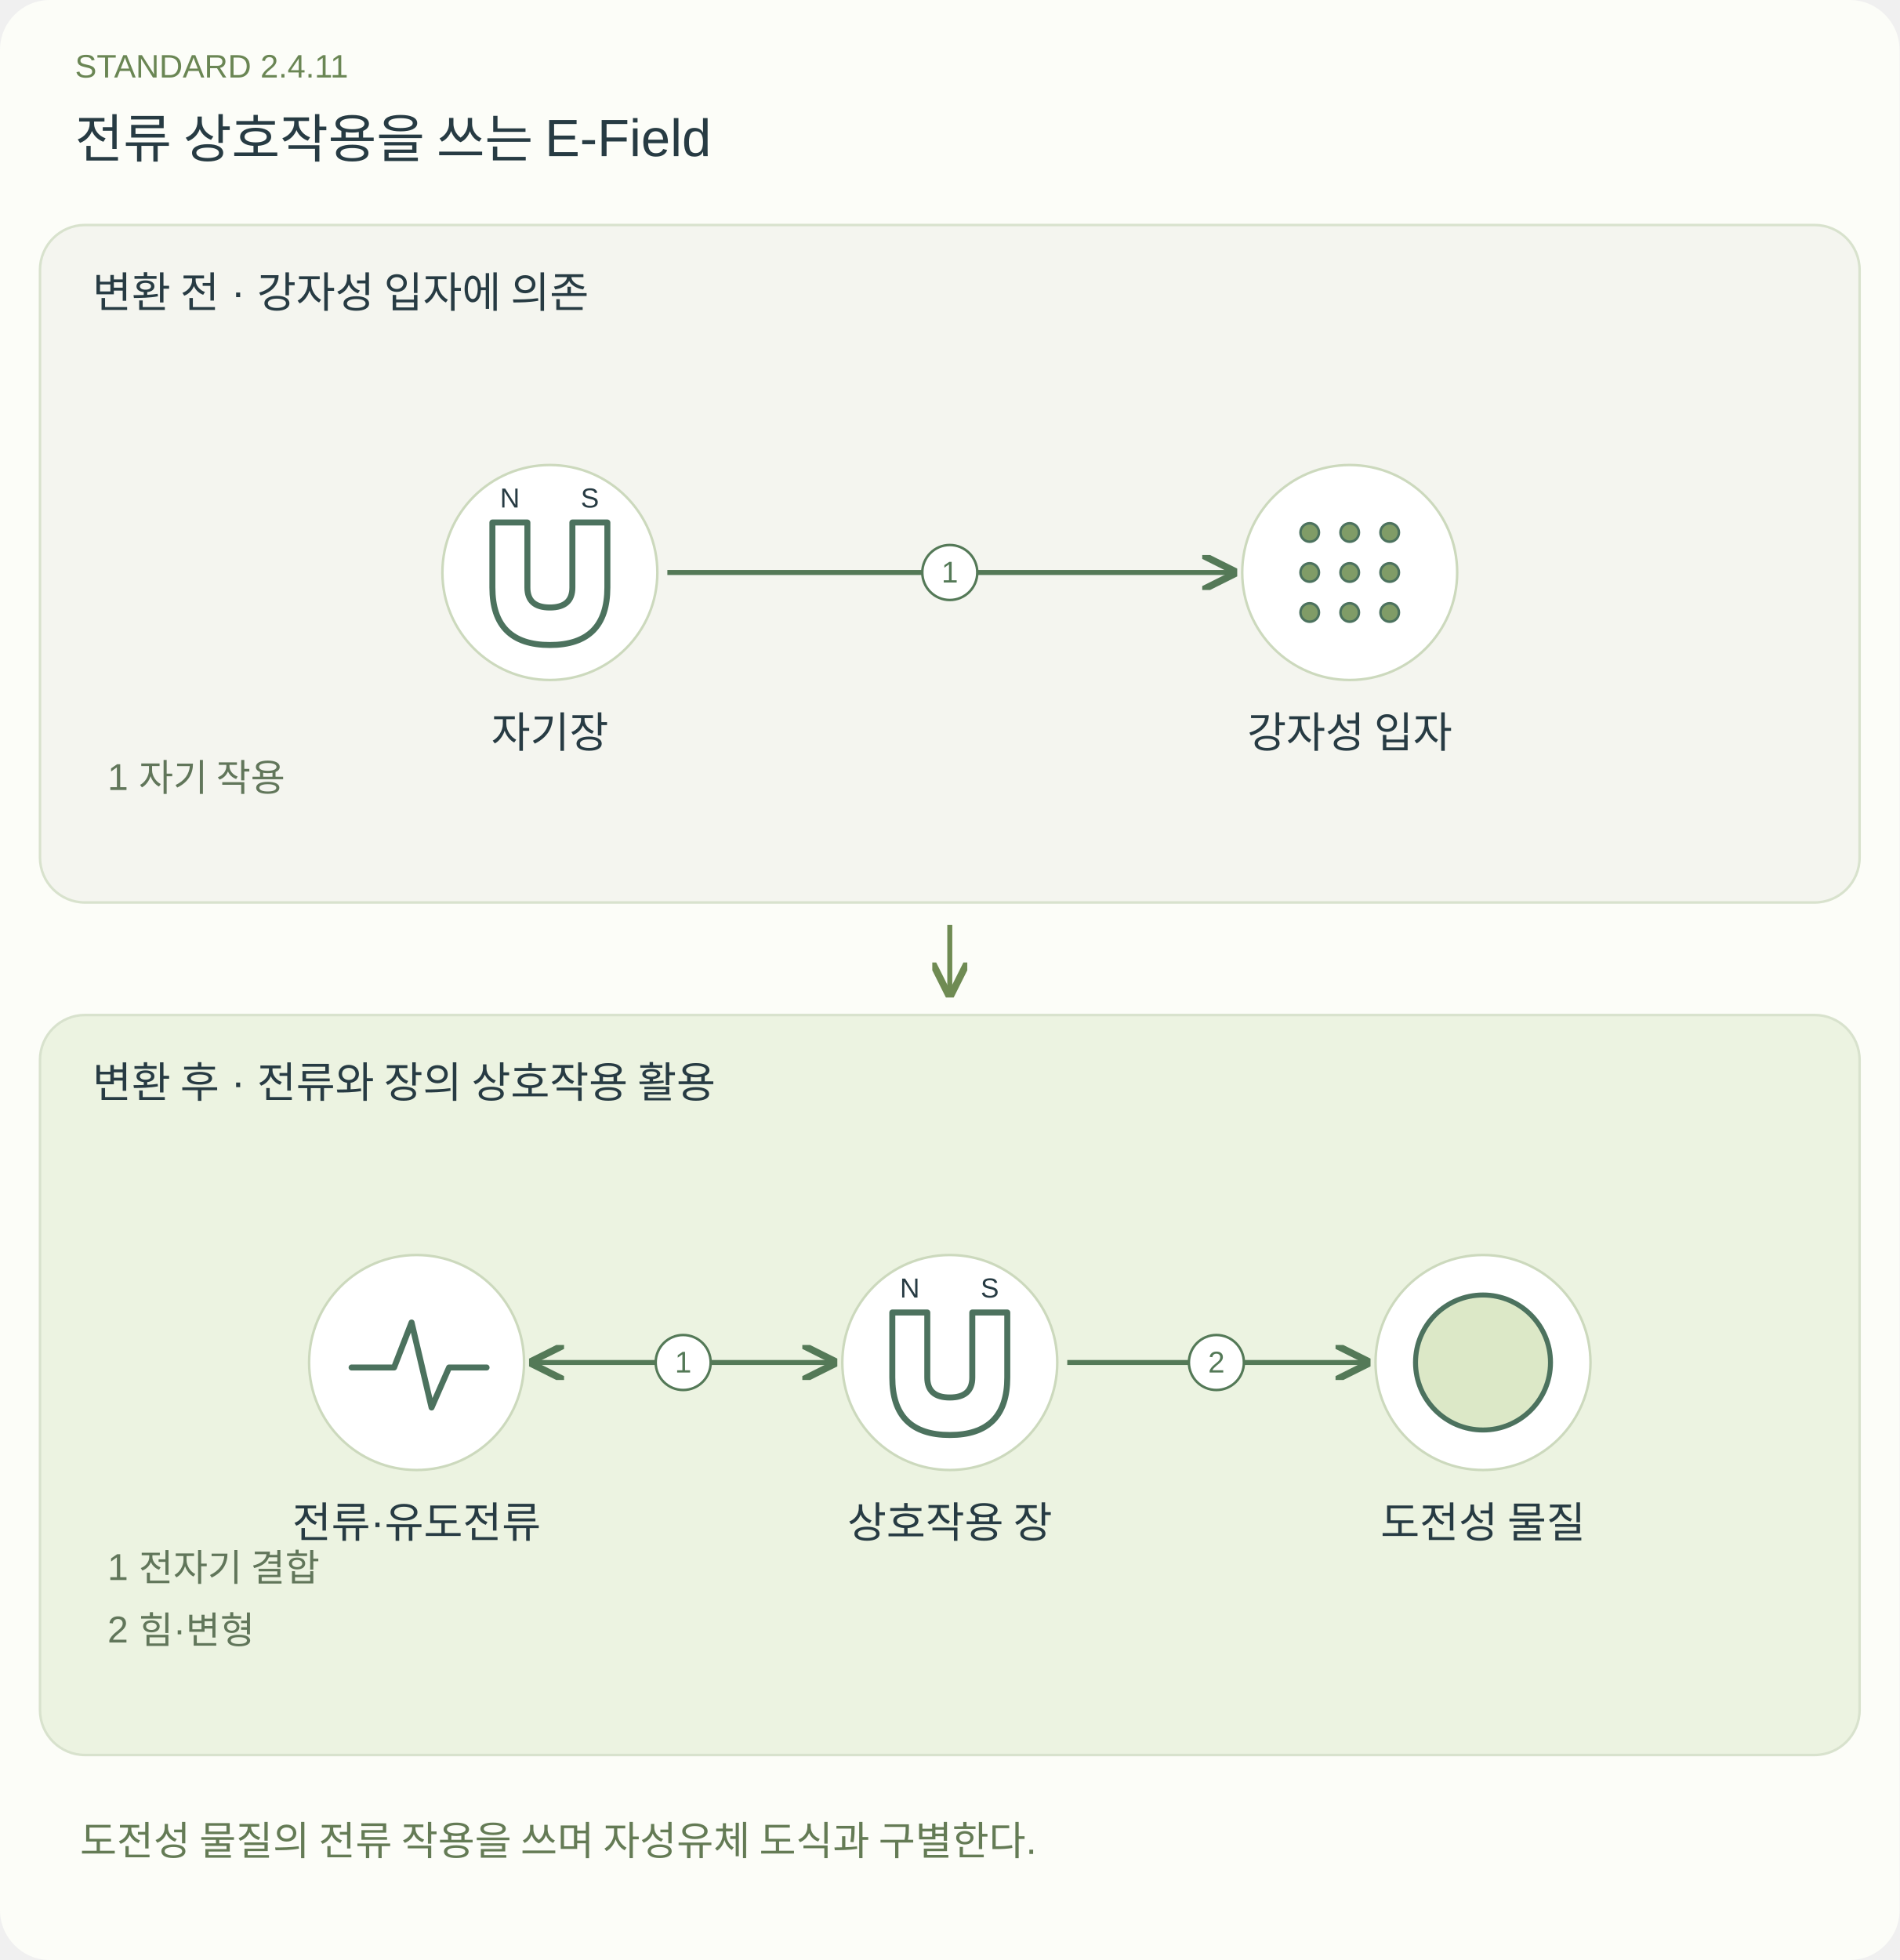
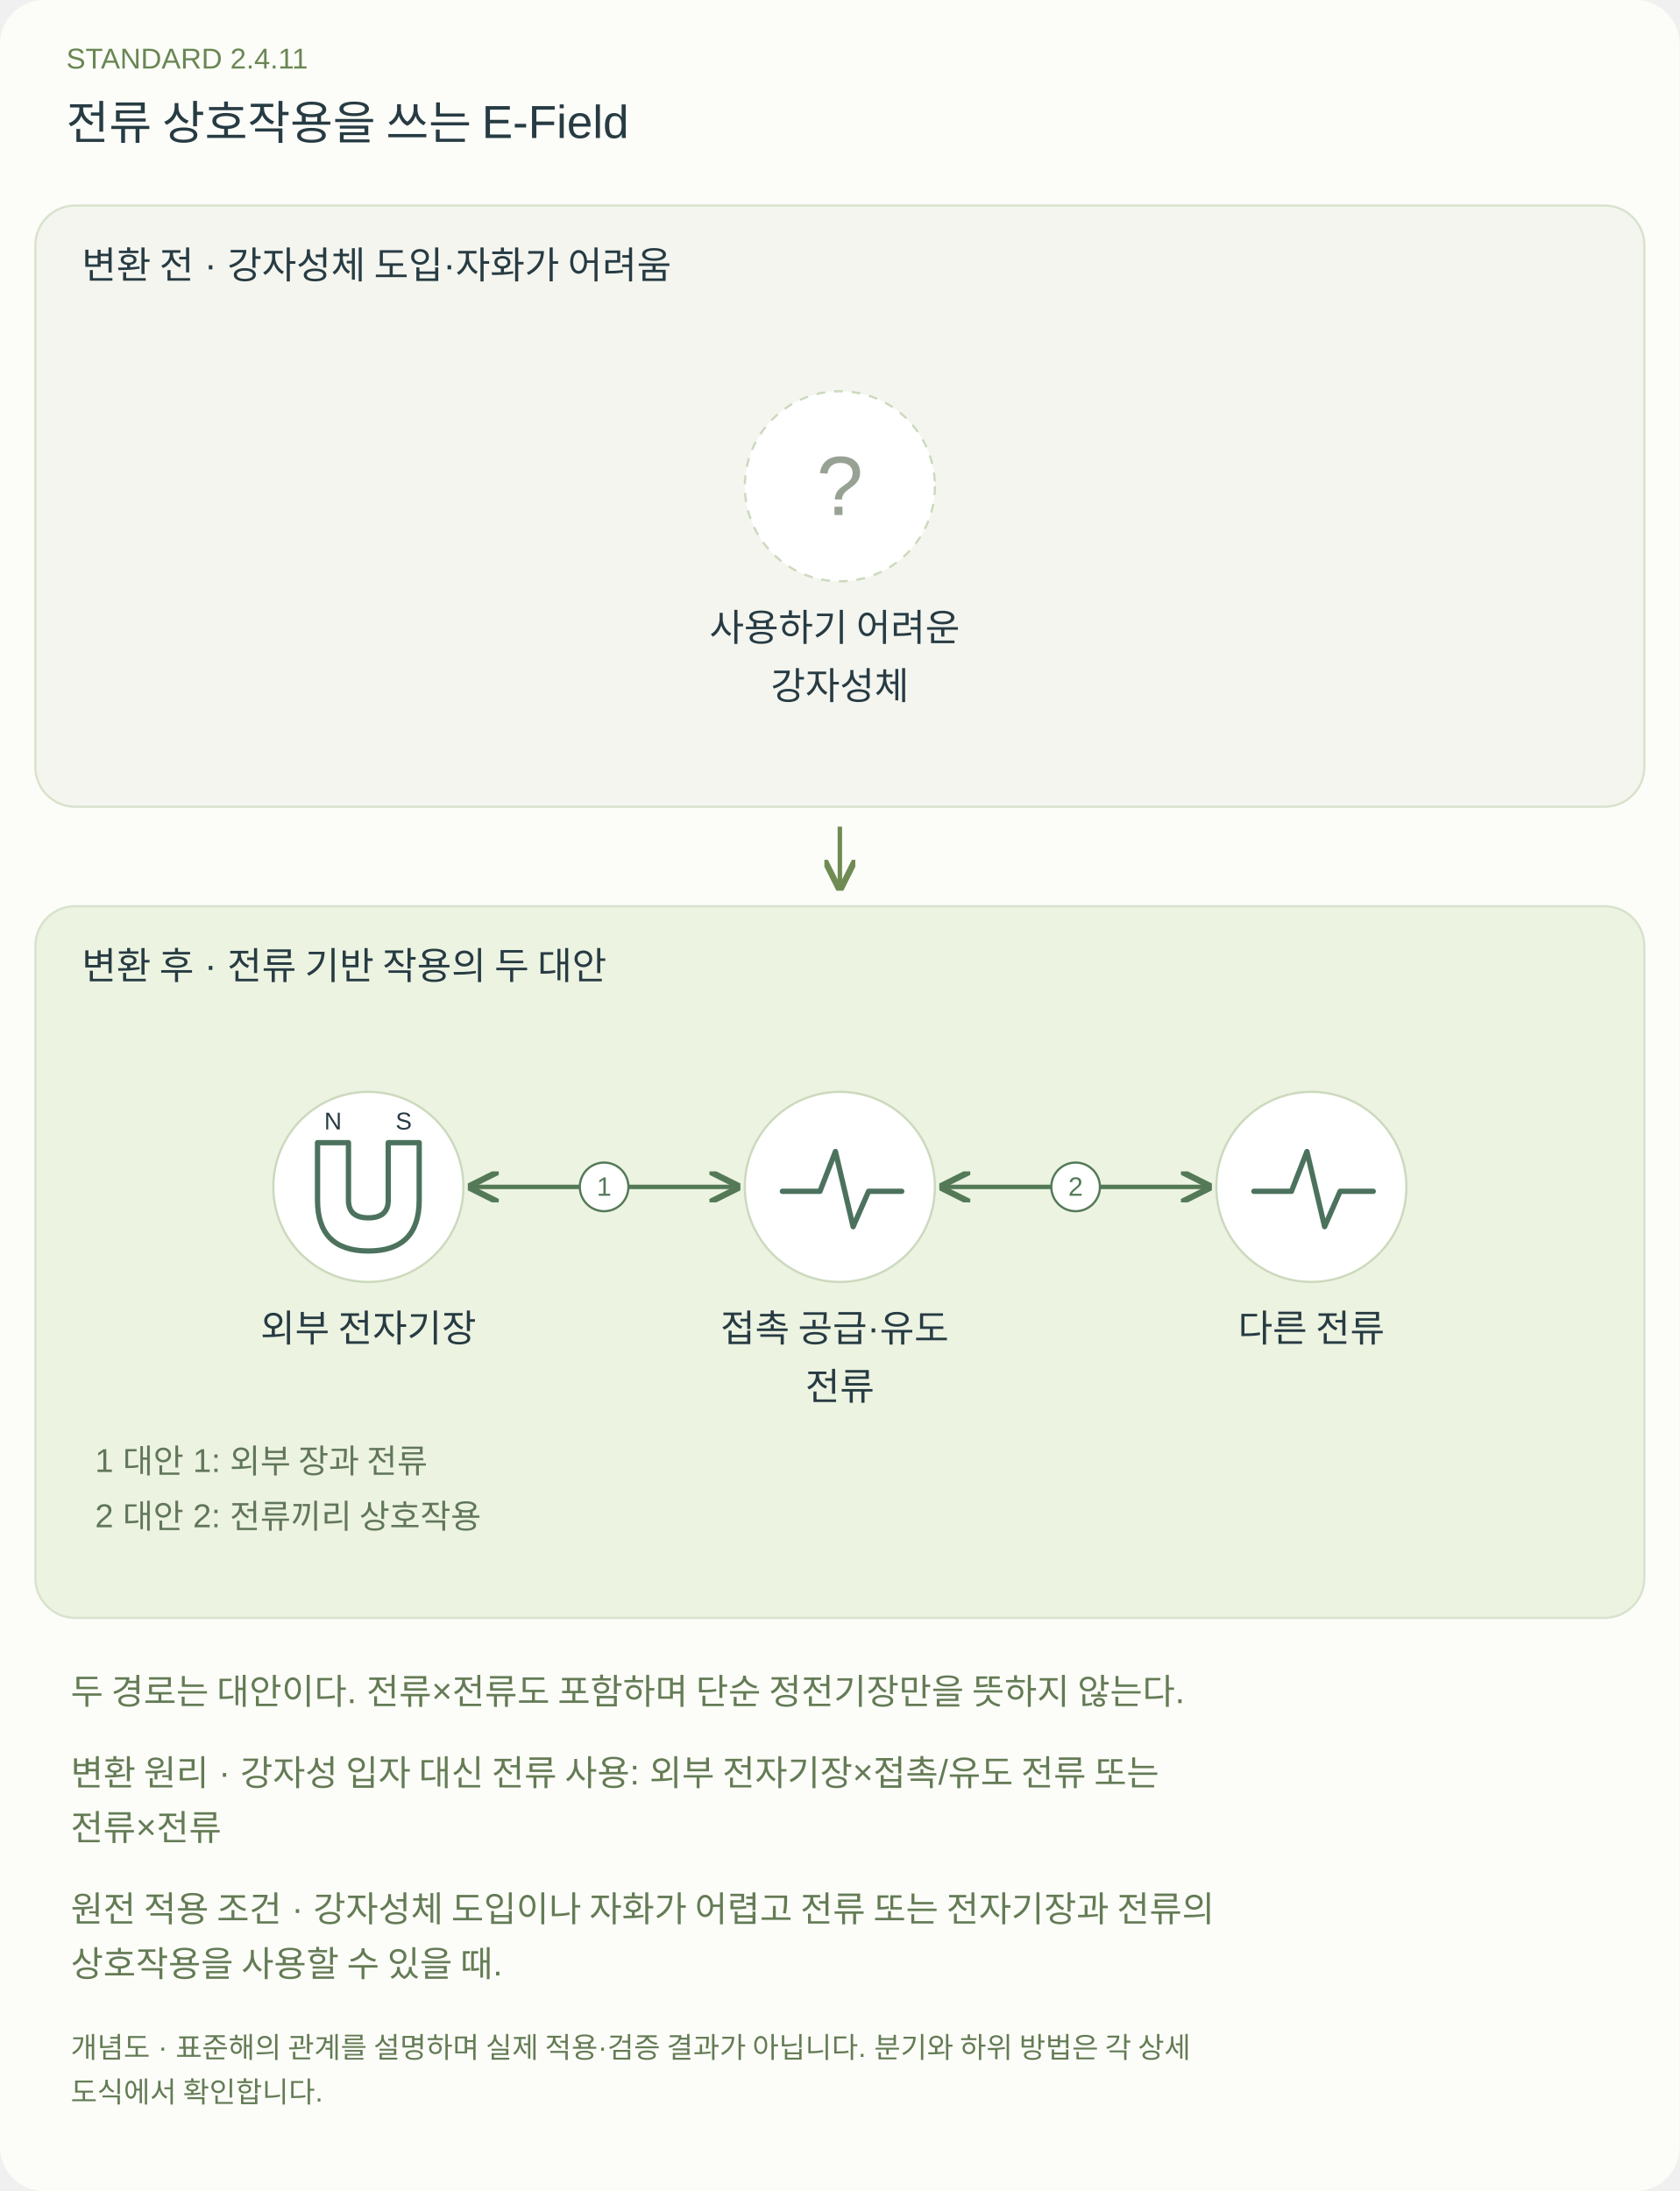
- <svg xmlns="http://www.w3.org/2000/svg" viewBox="0 0 760 784" role="img" aria-label="2.4.11 전류 상호작용을 쓰는 E-Field 구조도" data-standard-code="2.4.11" style="font-family:Arial,Malgun Gothic,sans-serif">
+ <svg xmlns="http://www.w3.org/2000/svg" viewBox="0 0 760 991.3" role="img" aria-label="2.4.11 전류 상호작용을 쓰는 E-Field 개념도" data-standard-code="2.4.11" style="font-family:Arial,Malgun Gothic,sans-serif">
  <rect width="100%" height="100%" rx="20" fill="#fcfdf8" />
  <defs>
    <marker id="sis-2-4-11" markerWidth="7" markerHeight="7" refX="6" refY="3.5" orient="auto-start-reverse">
      <path d="M0,0 L7,3.5 L0,7" fill="none" stroke="context-stroke" stroke-width="1.4" />
    </marker>
  </defs>
  <text x="30" y="31" text-anchor="start" fill="#6a8654" font-size="13">
    <tspan x="30" dy="0">STANDARD 2.4.11</tspan>
  </text>
  <text x="30" y="63" text-anchor="start" fill="#273b43" font-size="21">
    <tspan x="30" dy="0">전류 상호작용을 쓰는 E-Field</tspan>
  </text>
  <g data-standard="2.4.11" data-phase="before">
-     <rect x="16" y="90" width="728" height="271" rx="18" fill="#f4f5ef" stroke="#d8e2cd" />
-     <text x="37" y="123" text-anchor="start" fill="#273b43" font-size="17">
-       <tspan x="37" dy="0">변환 전 · 강자성 입자에 의존</tspan>
+     <rect x="16" y="93" width="728" height="272" rx="18" fill="#f4f5ef" stroke="#d8e2cd" />
+     <text x="37" y="126" text-anchor="start" fill="#273b43" font-size="17">
+       <tspan x="37" dy="0">변환 전 · 강자성체 도입·자화가 어려움</tspan>
    </text>
-     <path class="sis-edge" data-source="F" data-target="S" d="M267.0,229 L493.0,229" fill="none" stroke="#547957" stroke-width="2" marker-end="url(#sis-2-4-11)" />
-     <circle cx="380.0" cy="229" r="11" fill="white" stroke="#547957" />
-     <text x="380.0" y="233" text-anchor="middle" fill="#547957" font-size="12">
-       <tspan x="380.0" dy="0">1</tspan>
+     <g class="sis-node" data-node="S" data-kind="missing">
+       <circle cx="380.0" cy="220" r="43" fill="white" stroke="#ccd9bd" stroke-dasharray="4 4" />
+       <g transform="translate(380.0,220)">
+         <text x="0" y="13" text-anchor="middle" fill="#98a294" font-size="38">
+           <tspan x="0" dy="0">?</tspan>
+         </text>
+       </g>
+       <text x="380.0" y="290" text-anchor="middle" fill="#273b43" font-size="17">
+         <tspan x="380.0" dy="0">사용하기 어려운 </tspan>
+         <tspan x="380.0" dy="26.35">강자성체</tspan>
+       </text>
+     </g>
+   </g>
+   <path d="M380,374 V401" stroke="#6f8b53" stroke-width="2" marker-end="url(#sis-2-4-11)" />
+   <g data-standard="2.4.11" data-phase="after">
+     <rect x="16" y="410" width="728" height="322" rx="18" fill="#ecf3e1" stroke="#d8e2cd" />
+     <text x="37" y="443" text-anchor="start" fill="#273b43" font-size="17">
+       <tspan x="37" dy="0">변환 후 · 전류 기반 작용의 두 대안</tspan>
+     </text>
+     <path class="sis-edge" data-source="F" data-target="I" data-style="both" d="M213.667,537 L333.0,537" fill="none" stroke="#547957" stroke-width="2" marker-end="url(#sis-2-4-11)" marker-start="url(#sis-2-4-11)" />
+     <circle cx="273.333" cy="537" r="11" fill="white" stroke="#547957" />
+     <text x="273.333" y="541" text-anchor="middle" fill="#547957" font-size="12">
+       <tspan x="273.333" dy="0">1</tspan>
+     </text>
+     <path class="sis-edge" data-source="I" data-target="J" data-style="both" d="M427.0,537 L546.333,537" fill="none" stroke="#547957" stroke-width="2" marker-end="url(#sis-2-4-11)" marker-start="url(#sis-2-4-11)" />
+     <circle cx="486.667" cy="537" r="11" fill="white" stroke="#547957" />
+     <text x="486.667" y="541" text-anchor="middle" fill="#547957" font-size="12">
+       <tspan x="486.667" dy="0">2</tspan>
    </text>
    <g class="sis-node" data-node="F" data-kind="magnet">
-       <circle cx="220.0" cy="229" r="43" fill="white" stroke="#ccd9bd" />
-       <g transform="translate(220.0,229)">
+       <circle cx="166.667" cy="537" r="43" fill="white" stroke="#ccd9bd" />
+       <g transform="translate(166.6667,537)">
        <path d="M-23,-20 V6 Q-23,29 0,29 Q23,29 23,6 V-20 H9 V6 Q9,14 0,14 Q-9,14 -9,6 V-20 Z" fill="none" stroke="#4c725e" stroke-width="2.4" stroke-linecap="round" stroke-linejoin="round" />
        <text x="-16" y="-26" text-anchor="middle" fill="#273b43" font-size="11">
          <tspan x="-16" dy="0">N</tspan>
        </text>
        <text x="16" y="-26" text-anchor="middle" fill="#273b43" font-size="11">
          <tspan x="16" dy="0">S</tspan>
        </text>
      </g>
-       <text x="220.0" y="299" text-anchor="middle" fill="#273b43" font-size="17">
-         <tspan x="220.0" dy="0">자기장</tspan>
+       <text x="166.667" y="607" text-anchor="middle" fill="#273b43" font-size="17">
+         <tspan x="166.667" dy="0">외부 전자기장</tspan>
      </text>
    </g>
-     <g class="sis-node" data-node="S" data-kind="particles">
-       <circle cx="540.0" cy="229" r="43" fill="white" stroke="#ccd9bd" />
-       <g transform="translate(540.0,229)">
-         <circle cx="-16" cy="-16" r="3.7" fill="#809c67" stroke="#4c725e" stroke-width="1" />
-         <circle cx="0" cy="-16" r="3.7" fill="#809c67" stroke="#4c725e" stroke-width="1" />
-         <circle cx="16" cy="-16" r="3.7" fill="#809c67" stroke="#4c725e" stroke-width="1" />
-         <circle cx="-16" cy="0" r="3.7" fill="#809c67" stroke="#4c725e" stroke-width="1" />
-         <circle cx="0" cy="0" r="3.7" fill="#809c67" stroke="#4c725e" stroke-width="1" />
-         <circle cx="16" cy="0" r="3.7" fill="#809c67" stroke="#4c725e" stroke-width="1" />
-         <circle cx="-16" cy="16" r="3.7" fill="#809c67" stroke="#4c725e" stroke-width="1" />
-         <circle cx="0" cy="16" r="3.7" fill="#809c67" stroke="#4c725e" stroke-width="1" />
-         <circle cx="16" cy="16" r="3.7" fill="#809c67" stroke="#4c725e" stroke-width="1" />
+     <g class="sis-node" data-node="I" data-kind="current">
+       <circle cx="380.0" cy="537" r="43" fill="white" stroke="#ccd9bd" />
+       <g transform="translate(380.0,537)">
+         <path d="M-26,2 H-9 L-2,-16 L6,18 L13,2 H28" fill="none" stroke="#4c725e" stroke-width="2.4" stroke-linecap="round" stroke-linejoin="round" />
      </g>
-       <text x="540.0" y="299" text-anchor="middle" fill="#273b43" font-size="17">
-         <tspan x="540.0" dy="0">강자성 입자</tspan>
+       <text x="380.0" y="607" text-anchor="middle" fill="#273b43" font-size="17">
+         <tspan x="380.0" dy="0">접촉 공급·유도 </tspan>
+         <tspan x="380.0" dy="26.35">전류</tspan>
      </text>
    </g>
-     <text x="43" y="316" text-anchor="start" fill="#61765a" font-size="15">
-       <tspan x="43" dy="0">1  자기 작용</tspan>
+     <g class="sis-node" data-node="J" data-kind="current">
+       <circle cx="593.333" cy="537" r="43" fill="white" stroke="#ccd9bd" />
+       <g transform="translate(593.3333,537)">
+         <path d="M-26,2 H-9 L-2,-16 L6,18 L13,2 H28" fill="none" stroke="#4c725e" stroke-width="2.4" stroke-linecap="round" stroke-linejoin="round" />
+       </g>
+       <text x="593.333" y="607" text-anchor="middle" fill="#273b43" font-size="17">
+         <tspan x="593.333" dy="0">다른 전류</tspan>
+       </text>
+     </g>
+     <text x="43" y="666" text-anchor="start" fill="#61765a" font-size="15">
+       <tspan x="43" dy="0">1  대안 1: 외부 장과 전류</tspan>
+     </text>
+     <text x="43" y="691" text-anchor="start" fill="#61765a" font-size="15">
+       <tspan x="43" dy="0">2  대안 2: 전류끼리 상호작용</tspan>
    </text>
  </g>
-   <path d="M380,370 V397" stroke="#6f8b53" stroke-width="2" marker-end="url(#sis-2-4-11)" />
-   <g data-standard="2.4.11" data-phase="after">
-     <rect x="16" y="406" width="728" height="296" rx="18" fill="#ecf3e1" stroke="#d8e2cd" />
-     <text x="37" y="439" text-anchor="start" fill="#273b43" font-size="17">
-       <tspan x="37" dy="0">변환 후 · 전류와 장의 상호작용 활용</tspan>
-     </text>
-     <path class="sis-edge" data-source="I" data-target="F" d="M213.667,545 L333.0,545" fill="none" stroke="#547957" stroke-width="2" marker-end="url(#sis-2-4-11)" marker-start="url(#sis-2-4-11)" />
-     <circle cx="273.333" cy="545" r="11" fill="white" stroke="#547957" />
-     <text x="273.333" y="549" text-anchor="middle" fill="#547957" font-size="12">
-       <tspan x="273.333" dy="0">1</tspan>
-     </text>
-     <path class="sis-edge" data-source="F" data-target="S" d="M427.0,545 L546.333,545" fill="none" stroke="#547957" stroke-width="2" marker-end="url(#sis-2-4-11)" />
-     <circle cx="486.667" cy="545" r="11" fill="white" stroke="#547957" />
-     <text x="486.667" y="549" text-anchor="middle" fill="#547957" font-size="12">
-       <tspan x="486.667" dy="0">2</tspan>
-     </text>
-     <g class="sis-node" data-node="I" data-kind="current">
-       <circle cx="166.667" cy="545" r="43" fill="white" stroke="#ccd9bd" />
-       <g transform="translate(166.6667,545)">
-         <path d="M-26,2 H-9 L-2,-16 L6,18 L13,2 H28" fill="none" stroke="#4c725e" stroke-width="2.4" stroke-linecap="round" stroke-linejoin="round" />
-       </g>
-       <text x="166.667" y="615" text-anchor="middle" fill="#273b43" font-size="17">
-         <tspan x="166.667" dy="0">전류·유도전류</tspan>
-       </text>
-     </g>
-     <g class="sis-node" data-node="F" data-kind="magnet">
-       <circle cx="380.0" cy="545" r="43" fill="white" stroke="#ccd9bd" />
-       <g transform="translate(380.0,545)">
-         <path d="M-23,-20 V6 Q-23,29 0,29 Q23,29 23,6 V-20 H9 V6 Q9,14 0,14 Q-9,14 -9,6 V-20 Z" fill="none" stroke="#4c725e" stroke-width="2.4" stroke-linecap="round" stroke-linejoin="round" />
-         <text x="-16" y="-26" text-anchor="middle" fill="#273b43" font-size="11">
-           <tspan x="-16" dy="0">N</tspan>
-         </text>
-         <text x="16" y="-26" text-anchor="middle" fill="#273b43" font-size="11">
-           <tspan x="16" dy="0">S</tspan>
-         </text>
-       </g>
-       <text x="380.0" y="615" text-anchor="middle" fill="#273b43" font-size="17">
-         <tspan x="380.0" dy="0">상호작용 장</tspan>
-       </text>
-     </g>
-     <g class="sis-node" data-node="S" data-kind="substance">
-       <circle cx="593.333" cy="545" r="43" fill="white" stroke="#ccd9bd" />
-       <g transform="translate(593.3333,545)">
-         <circle cx="0" cy="0" r="27" fill="#dce8c7" stroke="#4c725e" stroke-width="2" />
-       </g>
-       <text x="593.333" y="615" text-anchor="middle" fill="#273b43" font-size="17">
-         <tspan x="593.333" dy="0">도전성 물질</tspan>
-       </text>
-     </g>
-     <text x="43" y="632" text-anchor="start" fill="#61765a" font-size="15">
-       <tspan x="43" dy="0">1  전자기 결합</tspan>
-     </text>
-     <text x="43" y="657" text-anchor="start" fill="#61765a" font-size="15">
-       <tspan x="43" dy="0">2  힘·변형</tspan>
-     </text>
-   </g>
-   <text x="32" y="742" text-anchor="start" fill="#647b55" font-size="16">
-     <tspan x="32" dy="0">도전성 물질의 전류 작용을 쓰며 자성유체 도식과 구별한다.</tspan>
+   <text x="32" y="771" text-anchor="start" fill="#647b55" font-size="16">
+     <tspan x="32" dy="0">두 경로는 대안이다. 전류×전류도 포함하며 단순 정전기장만을 뜻하지 않는다.</tspan>
+   </text>
+   <text x="32" y="807.8" text-anchor="start" fill="#647b55" font-size="16">
+     <tspan x="32" dy="0">변환 원리 · 강자성 입자 대신 전류 사용: 외부 전자기장×접촉/유도 전류 또는 </tspan>
+     <tspan x="32" dy="24.8">전류×전류</tspan>
+   </text>
+   <text x="32" y="869.4" text-anchor="start" fill="#647b55" font-size="16">
+     <tspan x="32" dy="0">원전 적용 조건 · 강자성체 도입이나 자화가 어렵고 전류 또는 전자기장과 전류의 </tspan>
+     <tspan x="32" dy="24.8">상호작용을 사용할 수 있을 때.</tspan>
+   </text>
+   <text x="32" y="931.0" text-anchor="start" fill="#647b55" font-size="13">
+     <tspan x="32" dy="0">개념도 · 표준해의 관계를 설명하며 실제 적용·검증 결과가 아닙니다. 분기와 하위 방법은 각 상세 </tspan>
+     <tspan x="32" dy="20.15">도식에서 확인합니다.</tspan>
  </text>
</svg>
